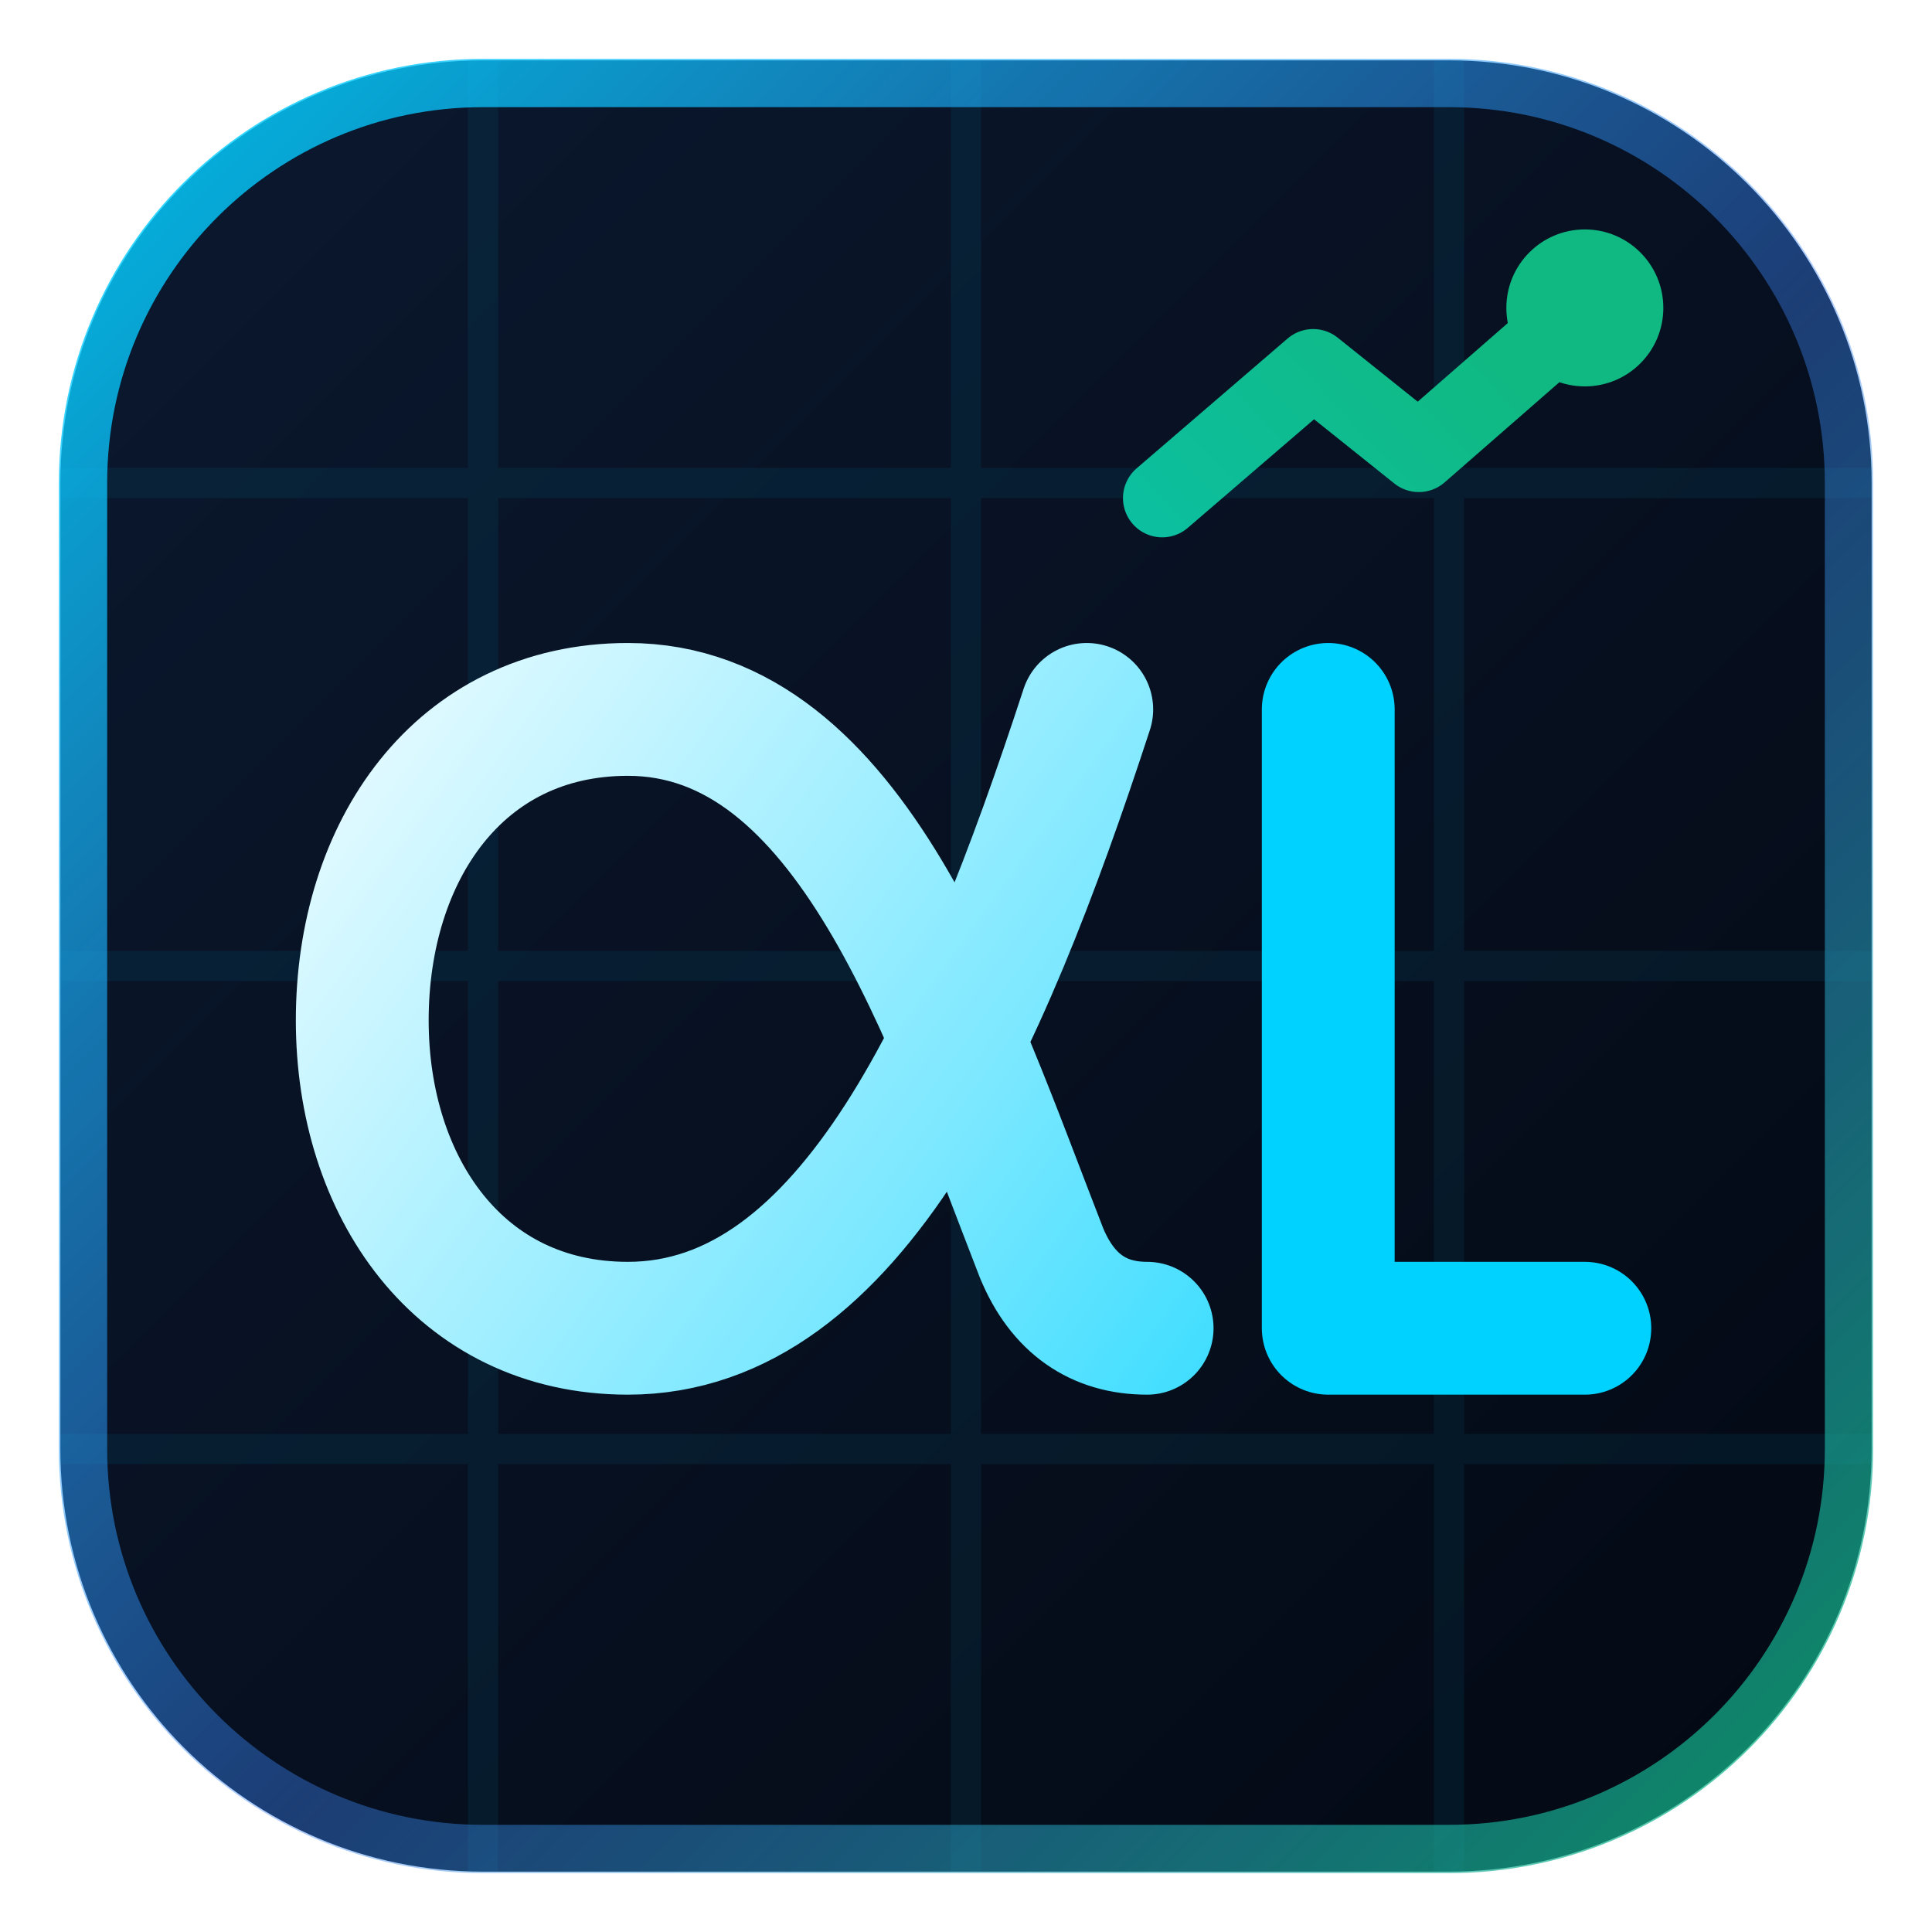
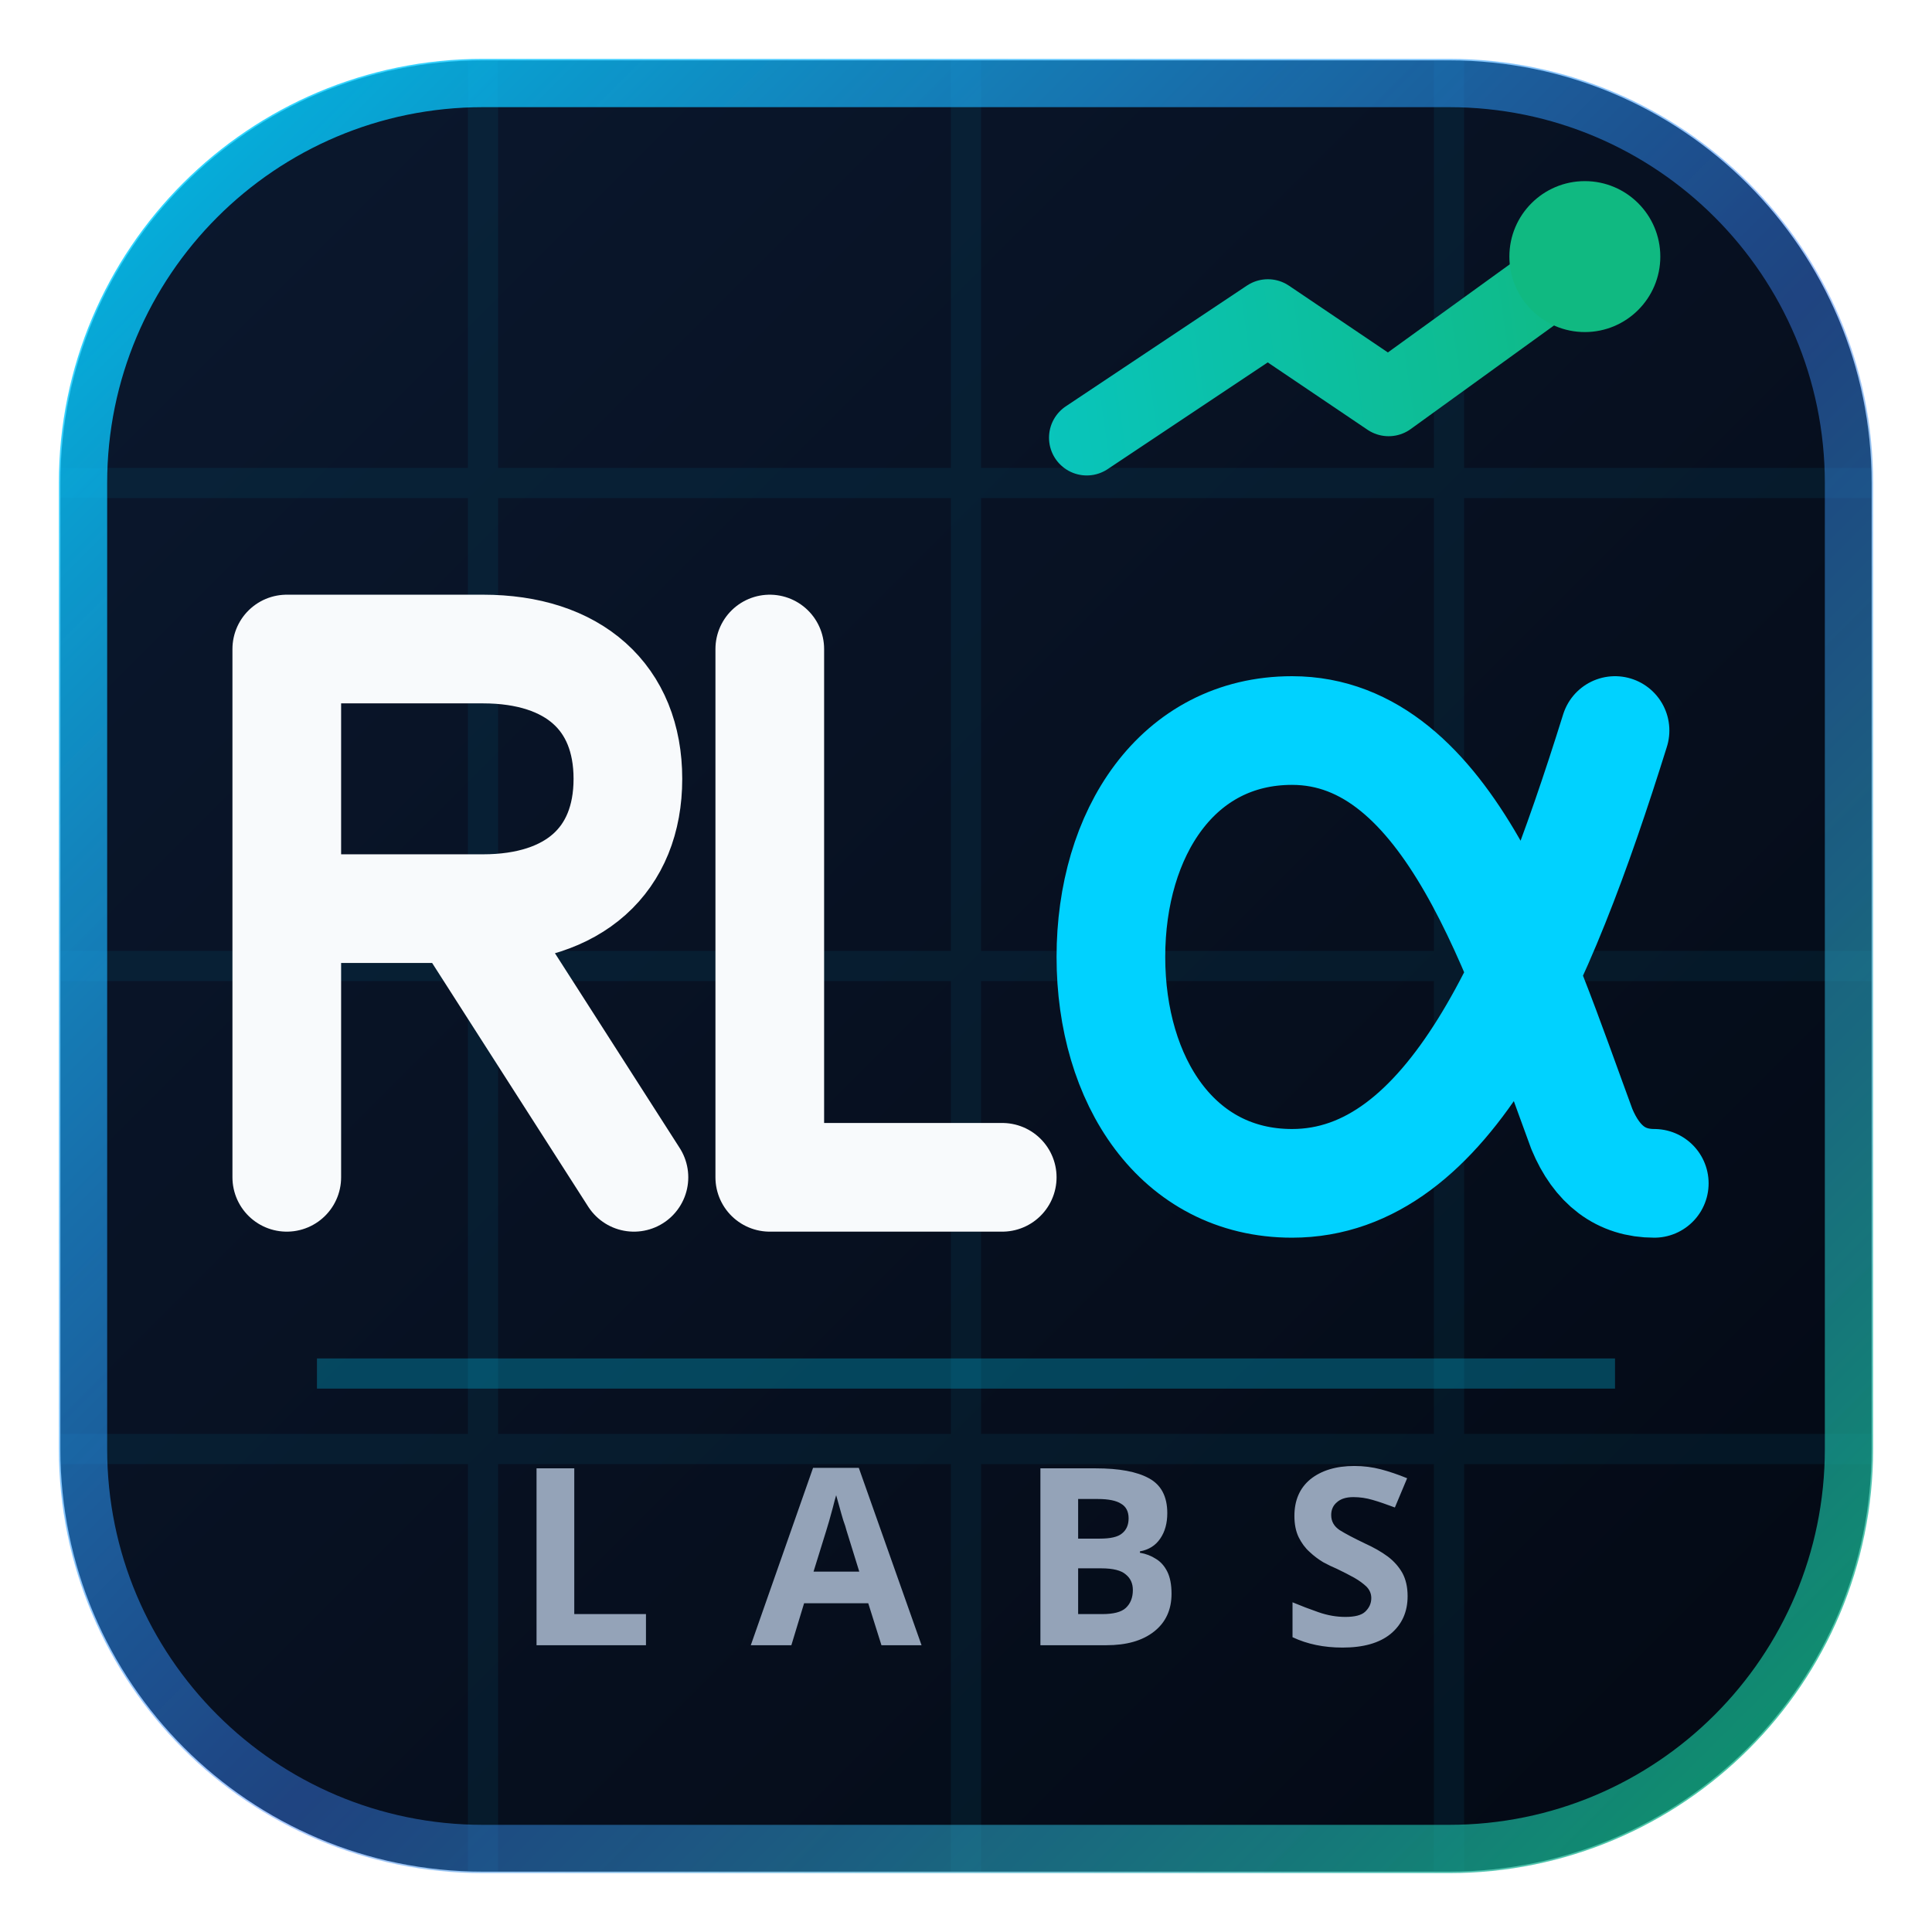
<svg xmlns="http://www.w3.org/2000/svg" viewBox="0 0 64 64" fill="none">
  <defs>
    <linearGradient id="bg" x1="0" y1="0" x2="64" y2="64" gradientUnits="userSpaceOnUse">
      <stop offset="0%" stop-color="#0b1930" />
      <stop offset="100%" stop-color="#030812" />
    </linearGradient>
    <linearGradient id="rim" x1="4" y1="4" x2="60" y2="60" gradientUnits="userSpaceOnUse">
      <stop offset="0%" stop-color="#00d2ff" stop-opacity="0.85" />
-       <stop offset="55%" stop-color="#3b82f6" stop-opacity="0.4" />
-       <stop offset="100%" stop-color="#10b981" stop-opacity="0.75" />
+       <stop offset="55%" stop-color="#3b82f6" stop-opacity="0.45" />
+       <stop offset="100%" stop-color="#10b981" stop-opacity="0.8" />
    </linearGradient>
-     <linearGradient id="alphaGrad" x1="10" y1="16" x2="54" y2="48" gradientUnits="userSpaceOnUse">
-       <stop offset="0%" stop-color="#ffffff" />
-       <stop offset="55%" stop-color="#7ce8ff" />
-       <stop offset="100%" stop-color="#00d2ff" />
-     </linearGradient>
-     <linearGradient id="sigGrad" x1="14" y1="50" x2="52" y2="14" gradientUnits="userSpaceOnUse">
+     <linearGradient id="sigGrad" x1="12" y1="16" x2="54" y2="10" gradientUnits="userSpaceOnUse">
      <stop offset="0%" stop-color="#00d2ff" />
      <stop offset="100%" stop-color="#10b981" />
    </linearGradient>
  </defs>
  <rect x="2" y="2" width="60" height="60" rx="14" fill="url(#bg)" />
  <path d="M16 2v60M32 2v60M48 2v60M2 16h60M2 32h60M2 48h60" stroke="#00d2ff" stroke-opacity="0.065" stroke-width="1" />
  <rect x="2.75" y="2.75" width="58.5" height="58.5" rx="13.25" stroke="url(#rim)" stroke-width="1.6" />
-   <path d="M38.5 16.5L43.5 12.2L47 15L52.5 10.2" stroke="url(#sigGrad)" stroke-width="2.6" stroke-linecap="round" stroke-linejoin="round" />
-   <circle cx="52.5" cy="10.2" r="2.6" fill="#10b981" />
-   <path d="M36 23.5C32.5 34.2 28.2 44 20.8 44C15.2 44 12 39.3 12 33.8C12 28.2 15.2 23.5 20.8 23.5C28.2 23.5 31.5 33.8 34.5 41.5C35.2 43.2 36.4 44 38 44" stroke="url(#alphaGrad)" stroke-width="4.4" stroke-linecap="round" stroke-linejoin="round" />
-   <path d="M44 23.5V44H52.5" stroke="#00d2ff" stroke-width="4.4" stroke-linecap="round" stroke-linejoin="round" />
+   <path d="M36 14.5L42 10.5L46 13.2L52.5 8.5" stroke="url(#sigGrad)" stroke-width="2.5" stroke-linecap="round" stroke-linejoin="round" />
+   <circle cx="52.5" cy="8.5" r="2.5" fill="#10b981" />
+   <path d="M9.5 39V21.5H16C19 21.5 20.8 23.1 20.8 25.8C20.8 28.5 19 30.1 16 30.1H9.5M15.3 30.1L21 39" stroke="#f8fafc" stroke-width="3.6" stroke-linecap="round" stroke-linejoin="round" />
+   <path d="M25.5 21.5V39H33.2" stroke="#f8fafc" stroke-width="3.6" stroke-linecap="round" stroke-linejoin="round" />
+   <path d="M53.5 24.2C51 32.2 48 39.2 42.8 39.2C39 39.2 36.8 35.8 36.8 31.7C36.8 27.6 39 24.2 42.8 24.2C48 24.2 50.3 31.7 52.4 37.4C52.9 38.6 53.7 39.2 54.8 39.2" stroke="#00d2ff" stroke-width="3.6" stroke-linecap="round" stroke-linejoin="round" />
+   <line x1="10.5" y1="45.5" x2="53.5" y2="45.5" stroke="#00d2ff" stroke-opacity="0.28" stroke-width="1" />
+   <text x="32" y="54.5" text-anchor="middle" font-family="'JetBrains Mono', 'Space Grotesk', system-ui, sans-serif" font-weight="700" font-size="8.2" letter-spacing="3.2" fill="#94a3b8">LABS</text>
</svg>
